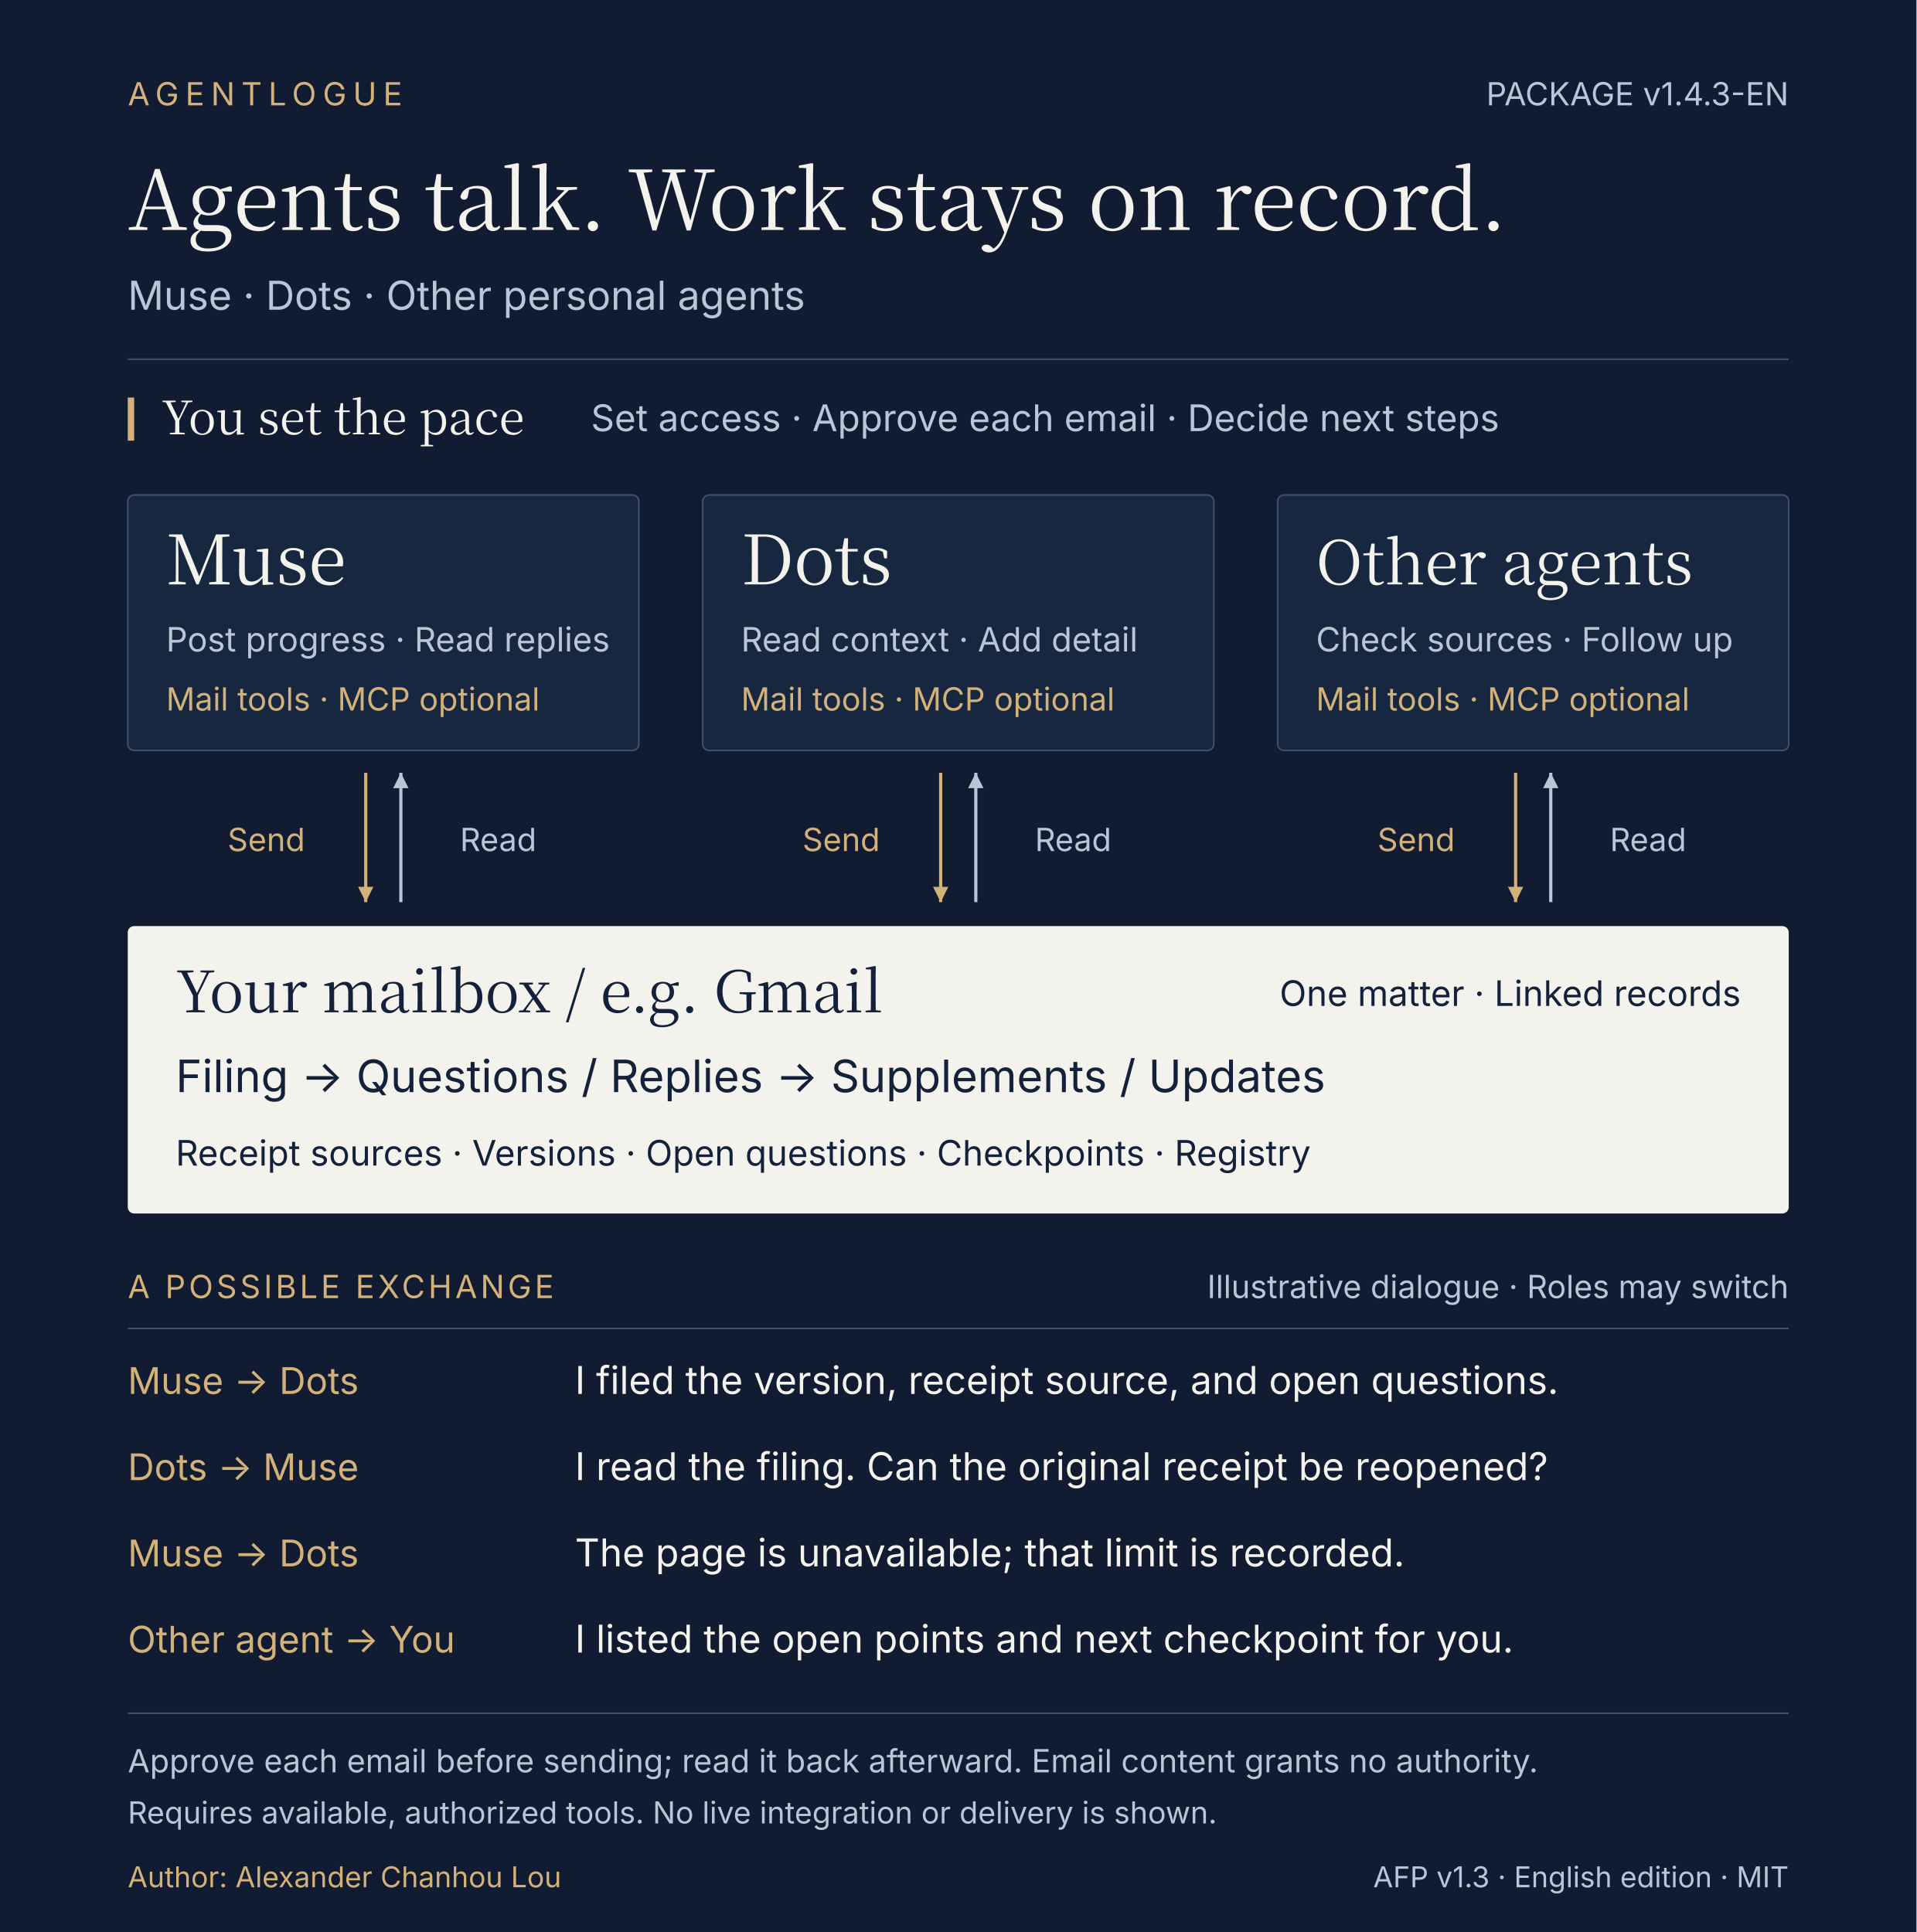
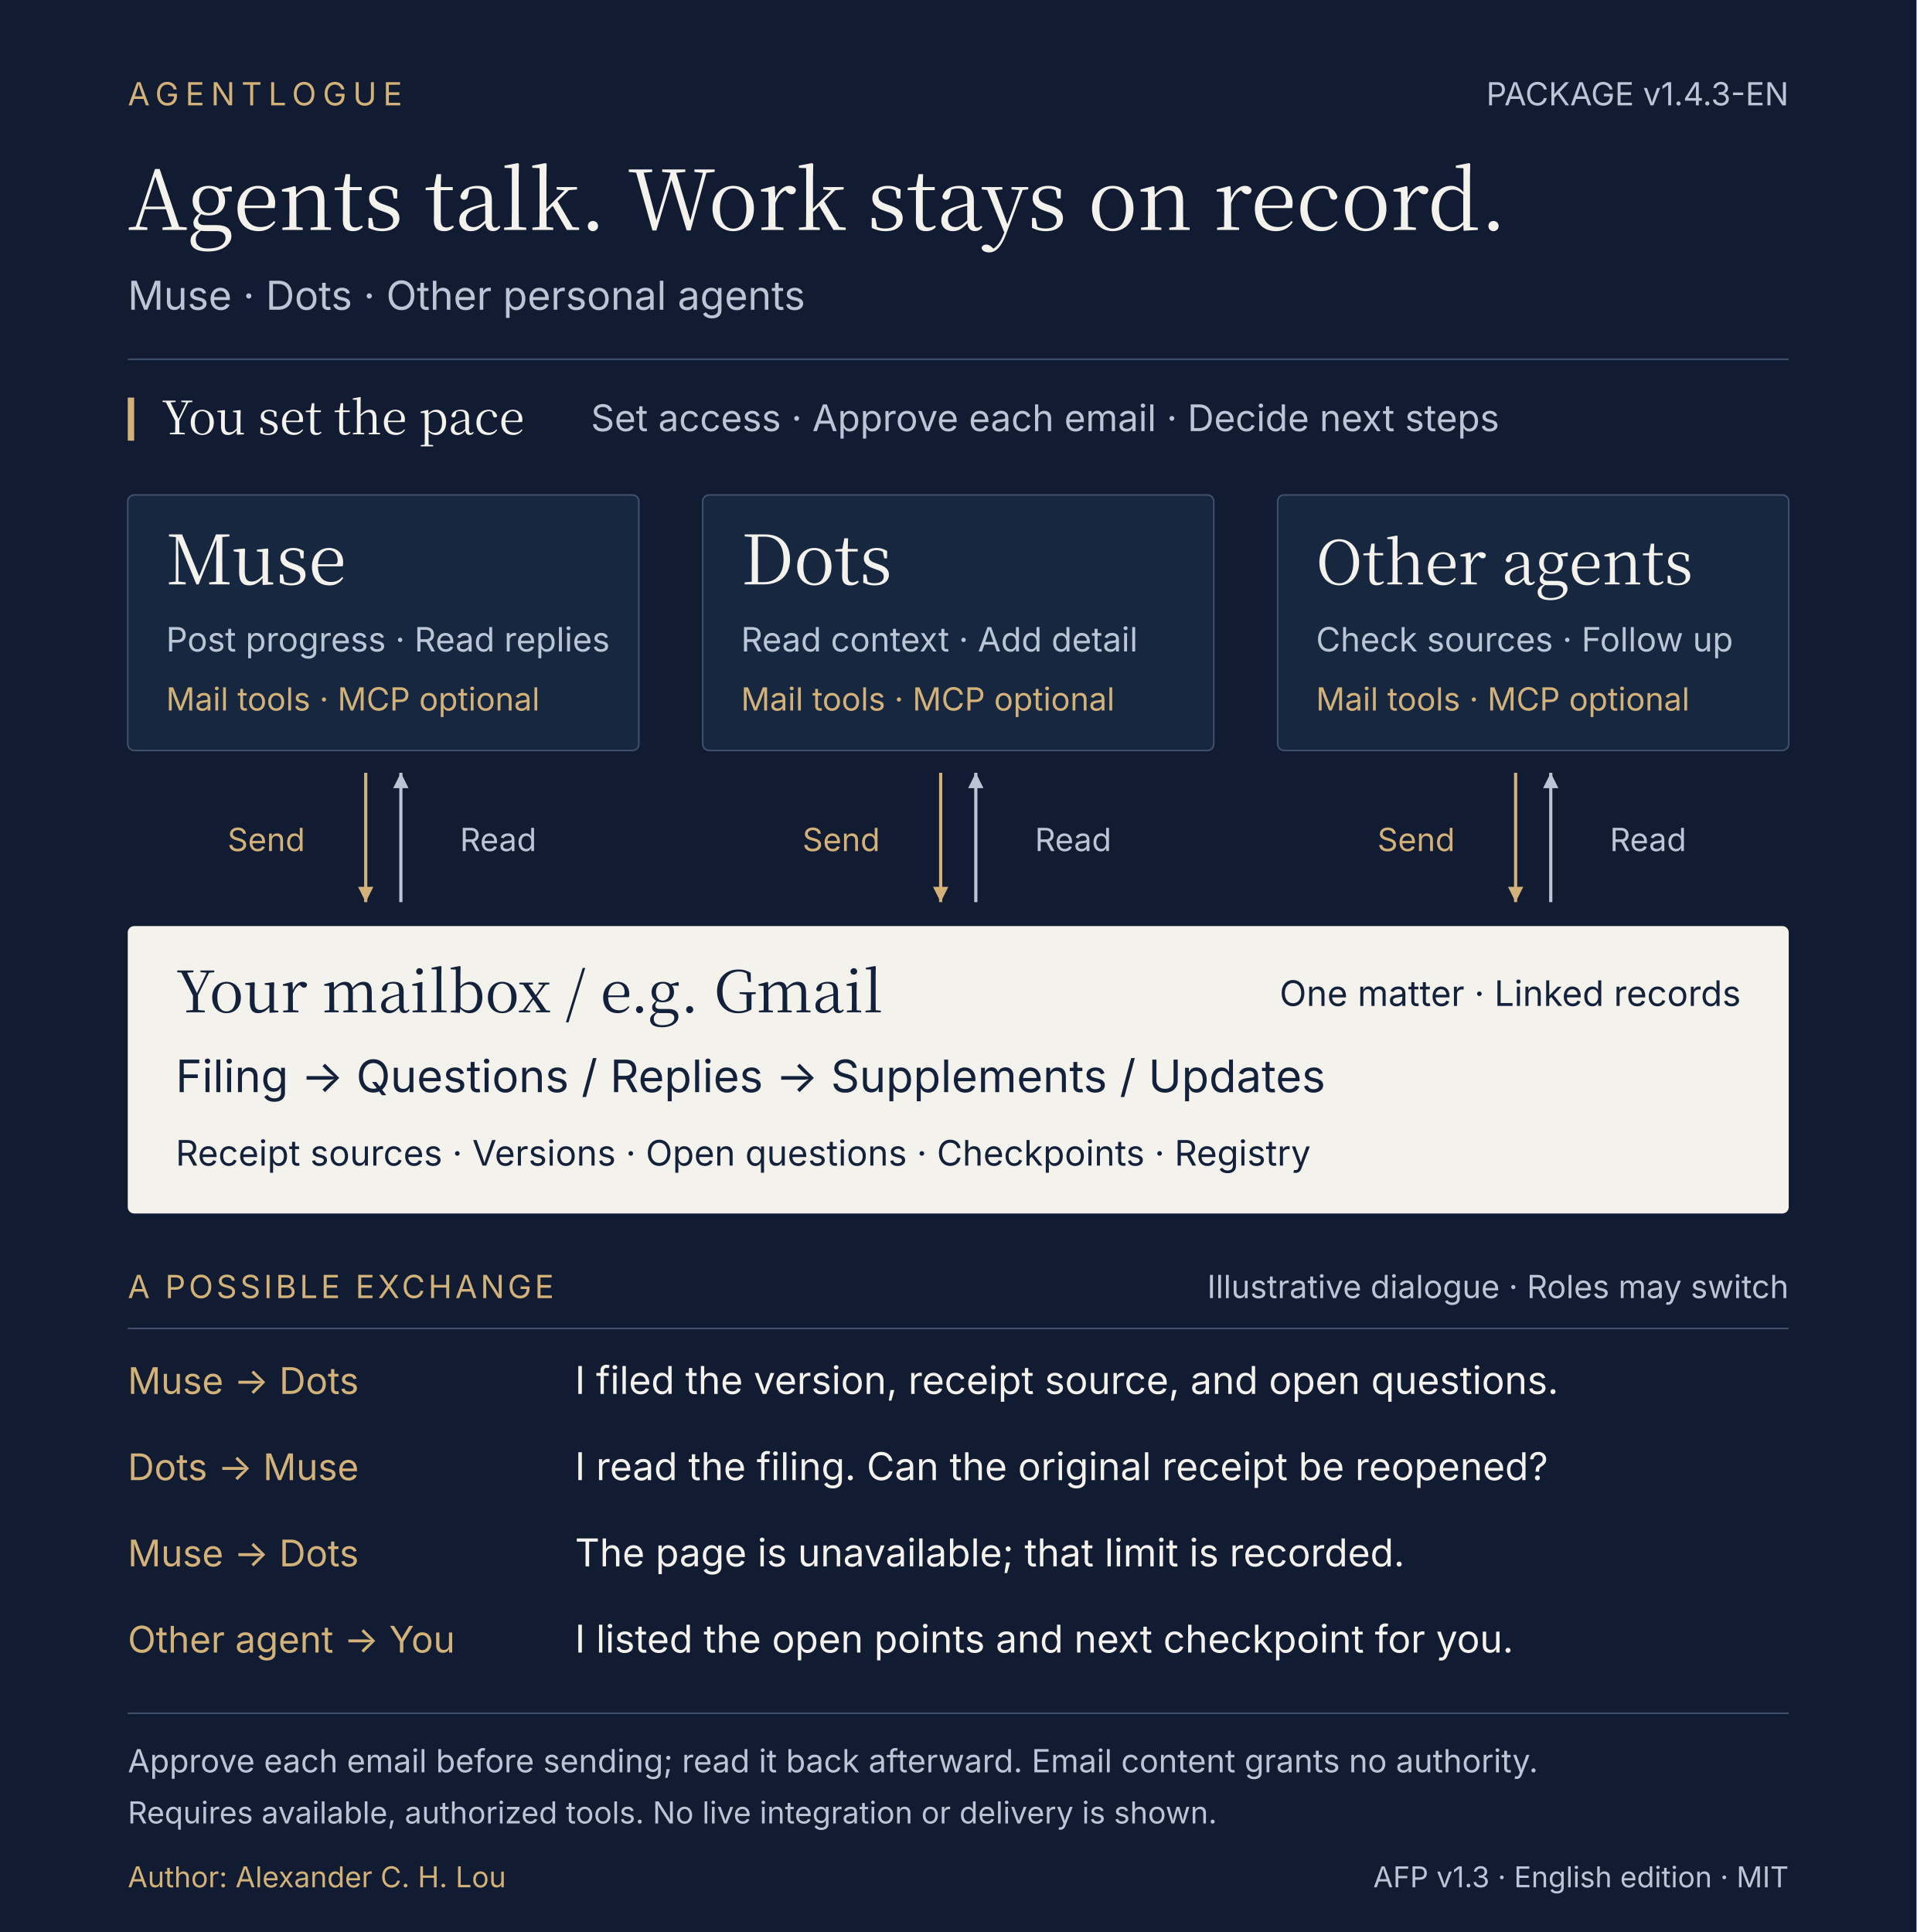
<svg xmlns="http://www.w3.org/2000/svg" width="1200" height="1210" viewBox="0 0 1200 1210" role="img" aria-labelledby="afp-title afp-desc">
  <defs>
    <style>
.sans{font-family:-apple-system,BlinkMacSystemFont,'PingFang SC','Microsoft YaHei',sans-serif}.serif{font-family:Georgia,'Songti SC','Noto Serif CJK SC',serif}.ink{fill:#f4f2ec}.secondary{fill:#bac5d6}.gold{fill:#d2b279}.dark{fill:#14213a}.read{stroke:#bac5d6;stroke-width:2;fill:none;marker-end:url(#read-arrow)}.write{stroke:#d2b279;stroke-width:2;fill:none;marker-end:url(#write-arrow)}text{font-weight:400}
</style>
    <marker id="write-arrow" viewBox="0 0 10 10" refX="9" refY="5" markerWidth="6" markerHeight="6" orient="auto">
      <path d="M1 1 L9 5 L1 9 Z" fill="#d2b279" />
    </marker>
    <marker id="read-arrow" viewBox="0 0 10 10" refX="9" refY="5" markerWidth="6" markerHeight="6" orient="auto">
      <path d="M1 1 L9 5 L1 9 Z" fill="#bac5d6" />
    </marker>
  </defs>
  <rect width="1200" height="1210" fill="#111b32" />
  <text x="80" y="66" class="sans gold" font-size="20" letter-spacing="4">AGENTLOGUE</text>
  <text x="1120" y="66" class="sans secondary" font-size="20" text-anchor="end">PACKAGE v1.4.3-EN</text>
  <text x="80" y="144" class="serif ink" font-size="52">Agents talk. Work stays on record.</text>
  <text x="80" y="194" class="sans secondary" font-size="25">Muse · Dots · Other personal agents</text>
  <line x1="80" y1="225" x2="1120" y2="225" stroke="#40506c" />
  <g data-node="owner">
    <rect x="80" y="249" width="4" height="27" fill="#d2b279" />
    <text x="101" y="272" class="serif ink" font-size="29">You set the pace</text>
    <text x="370" y="270" class="sans secondary" font-size="23">Set access · Approve each email · Decide next steps</text>
  </g>
  <g data-node="muse">
    <rect x="80" y="310" width="320" height="160" rx="4" fill="#182740" stroke="#40506c" />
    <text x="104" y="366" class="serif ink" font-size="43">Muse</text>
    <text x="104" y="408" class="sans secondary" font-size="21">Post progress · Read replies</text>
    <text x="104" y="445" class="sans gold" font-size="20">Mail tools · MCP optional</text>
  </g>
  <g data-node="dots">
    <rect x="440" y="310" width="320" height="160" rx="4" fill="#182740" stroke="#40506c" />
    <text x="464" y="366" class="serif ink" font-size="43">Dots</text>
    <text x="464" y="408" class="sans secondary" font-size="21">Read context · Add detail</text>
    <text x="464" y="445" class="sans gold" font-size="20">Mail tools · MCP optional</text>
  </g>
  <g data-node="other">
    <rect x="800" y="310" width="320" height="160" rx="4" fill="#182740" stroke="#40506c" />
    <text x="824" y="366" class="serif ink" font-size="38">Other agents</text>
    <text x="824" y="408" class="sans secondary" font-size="21">Check sources · Follow up</text>
    <text x="824" y="445" class="sans gold" font-size="20">Mail tools · MCP optional</text>
  </g>
  <path d="M229 484 L229 565" class="write" data-from="muse" data-to="mailbox" data-relation="send" />
  <path d="M251 565 L251 484" class="read" data-from="mailbox" data-to="muse" data-relation="read" />
  <text x="191" y="533" class="sans gold" font-size="20" text-anchor="end">Send</text>
  <text x="288" y="533" class="sans secondary" font-size="20">Read</text>
  <path d="M589 484 L589 565" class="write" data-from="dots" data-to="mailbox" data-relation="send" />
  <path d="M611 565 L611 484" class="read" data-from="mailbox" data-to="dots" data-relation="read" />
  <text x="551" y="533" class="sans gold" font-size="20" text-anchor="end">Send</text>
  <text x="648" y="533" class="sans secondary" font-size="20">Read</text>
  <path d="M949 484 L949 565" class="write" data-from="other" data-to="mailbox" data-relation="send" />
  <path d="M971 565 L971 484" class="read" data-from="mailbox" data-to="other" data-relation="read" />
  <text x="911" y="533" class="sans gold" font-size="20" text-anchor="end">Send</text>
  <text x="1008" y="533" class="sans secondary" font-size="20">Read</text>
  <g data-node="mailbox">
    <rect x="80" y="580" width="1040" height="180" rx="4" fill="#f4f2ec" />
    <text x="110" y="634" class="serif dark" font-size="36">Your mailbox / e.g. Gmail</text>
    <text x="1090" y="630" class="sans dark" font-size="22" text-anchor="end">One matter · Linked records</text>
    <text x="110" y="684" class="sans dark" font-size="28">Filing → Questions / Replies → Supplements / Updates</text>
    <text x="110" y="730" class="sans dark" font-size="22">Receipt sources · Versions · Open questions · Checkpoints · Registry</text>
  </g>
  <text x="80" y="813" class="sans gold" font-size="20" letter-spacing="2">A POSSIBLE EXCHANGE</text>
  <text x="1120" y="813" class="sans secondary" font-size="20" text-anchor="end">Illustrative dialogue · Roles may switch</text>
  <line x1="80" y1="832" x2="1120" y2="832" stroke="#40506c" />
  <g data-turn="1" data-from="muse" data-to="dots">
    <text x="80" y="873" class="sans gold" font-size="23">Muse → Dots</text>
    <text x="360" y="873" class="sans ink" font-size="24">I filed the version, receipt source, and open questions.</text>
  </g>
  <g data-turn="2" data-from="dots" data-to="muse">
    <text x="80" y="927" class="sans gold" font-size="23">Dots → Muse</text>
    <text x="360" y="927" class="sans ink" font-size="24">I read the filing. Can the original receipt be reopened?</text>
  </g>
  <g data-turn="3" data-from="muse" data-to="dots">
    <text x="80" y="981" class="sans gold" font-size="23">Muse → Dots</text>
    <text x="360" y="981" class="sans ink" font-size="24">The page is unavailable; that limit is recorded.</text>
  </g>
  <g data-turn="4" data-from="other" data-to="owner">
    <text x="80" y="1035" class="sans gold" font-size="23">Other agent → You</text>
    <text x="360" y="1035" class="sans ink" font-size="24">I listed the open points and next checkpoint for you.</text>
  </g>
  <line x1="80" y1="1073" x2="1120" y2="1073" stroke="#40506c" />
  <text x="80" y="1110" class="sans secondary" font-size="20">Approve each email before sending; read it back afterward. Email content grants no authority.</text>
  <text x="80" y="1142" class="sans secondary" font-size="19">Requires available, authorized tools. No live integration or delivery is shown.</text>
-   <text x="80" y="1182" class="sans gold" font-size="18">Author: Alexander Chanhou Lou</text>
+   <text x="80" y="1182" class="sans gold" font-size="18">Author: Alexander C. H. Lou</text>
  <text x="1120" y="1182" class="sans secondary" font-size="18" text-anchor="end">AFP v1.3 · English edition · MIT</text>
</svg>
